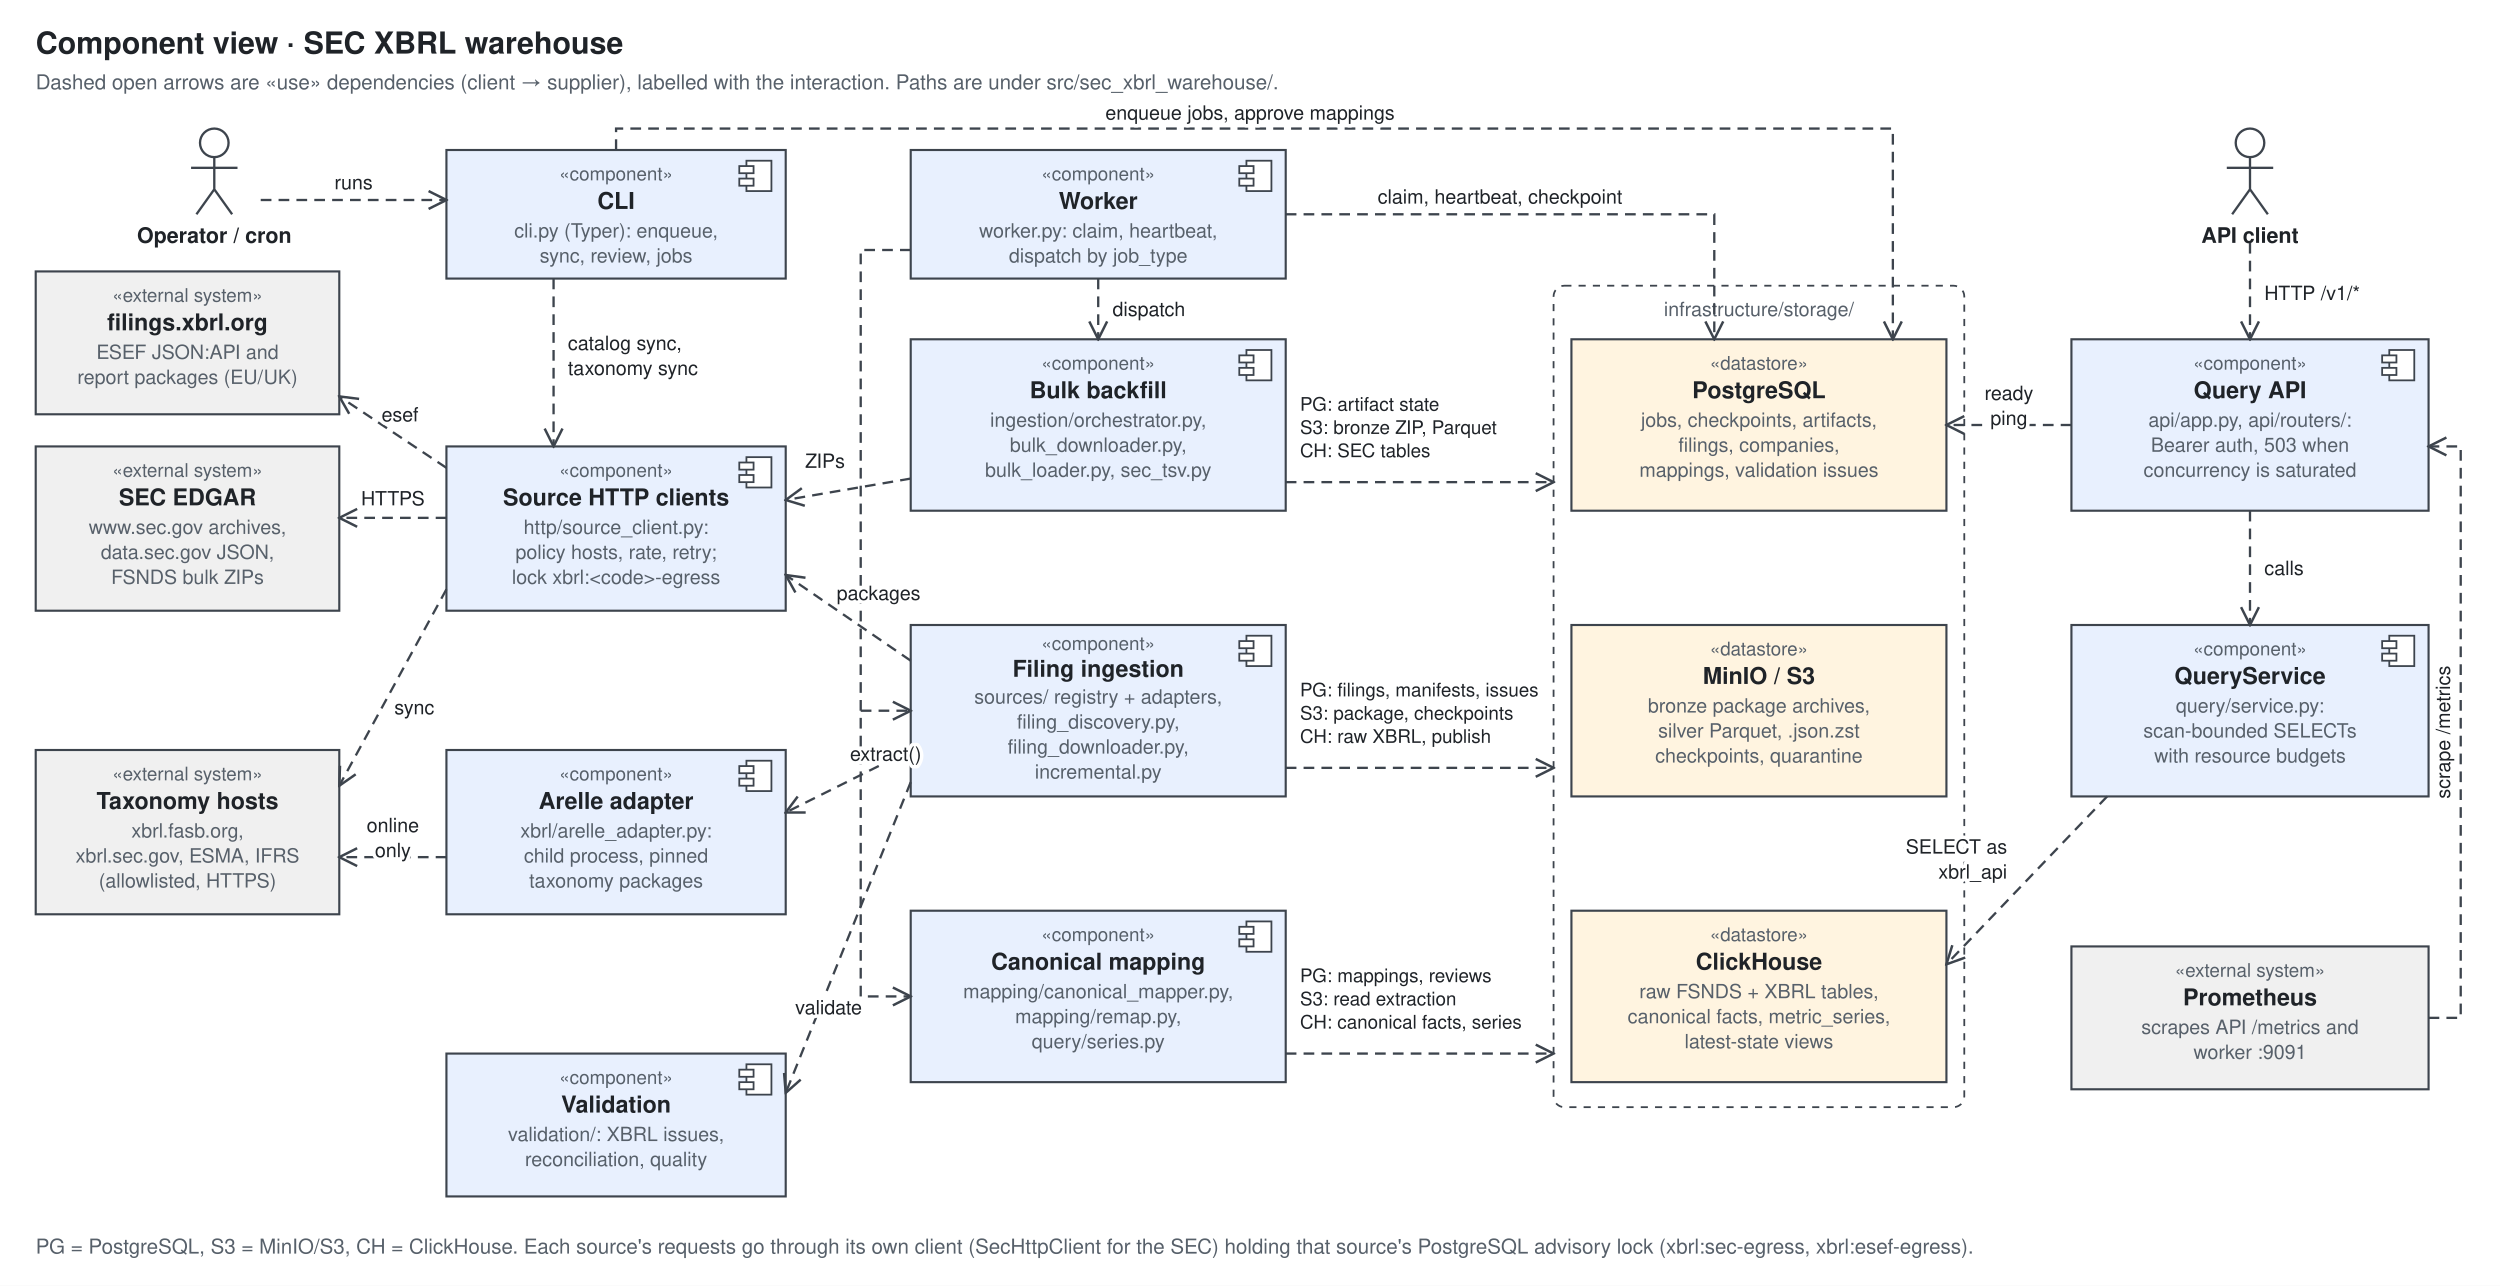
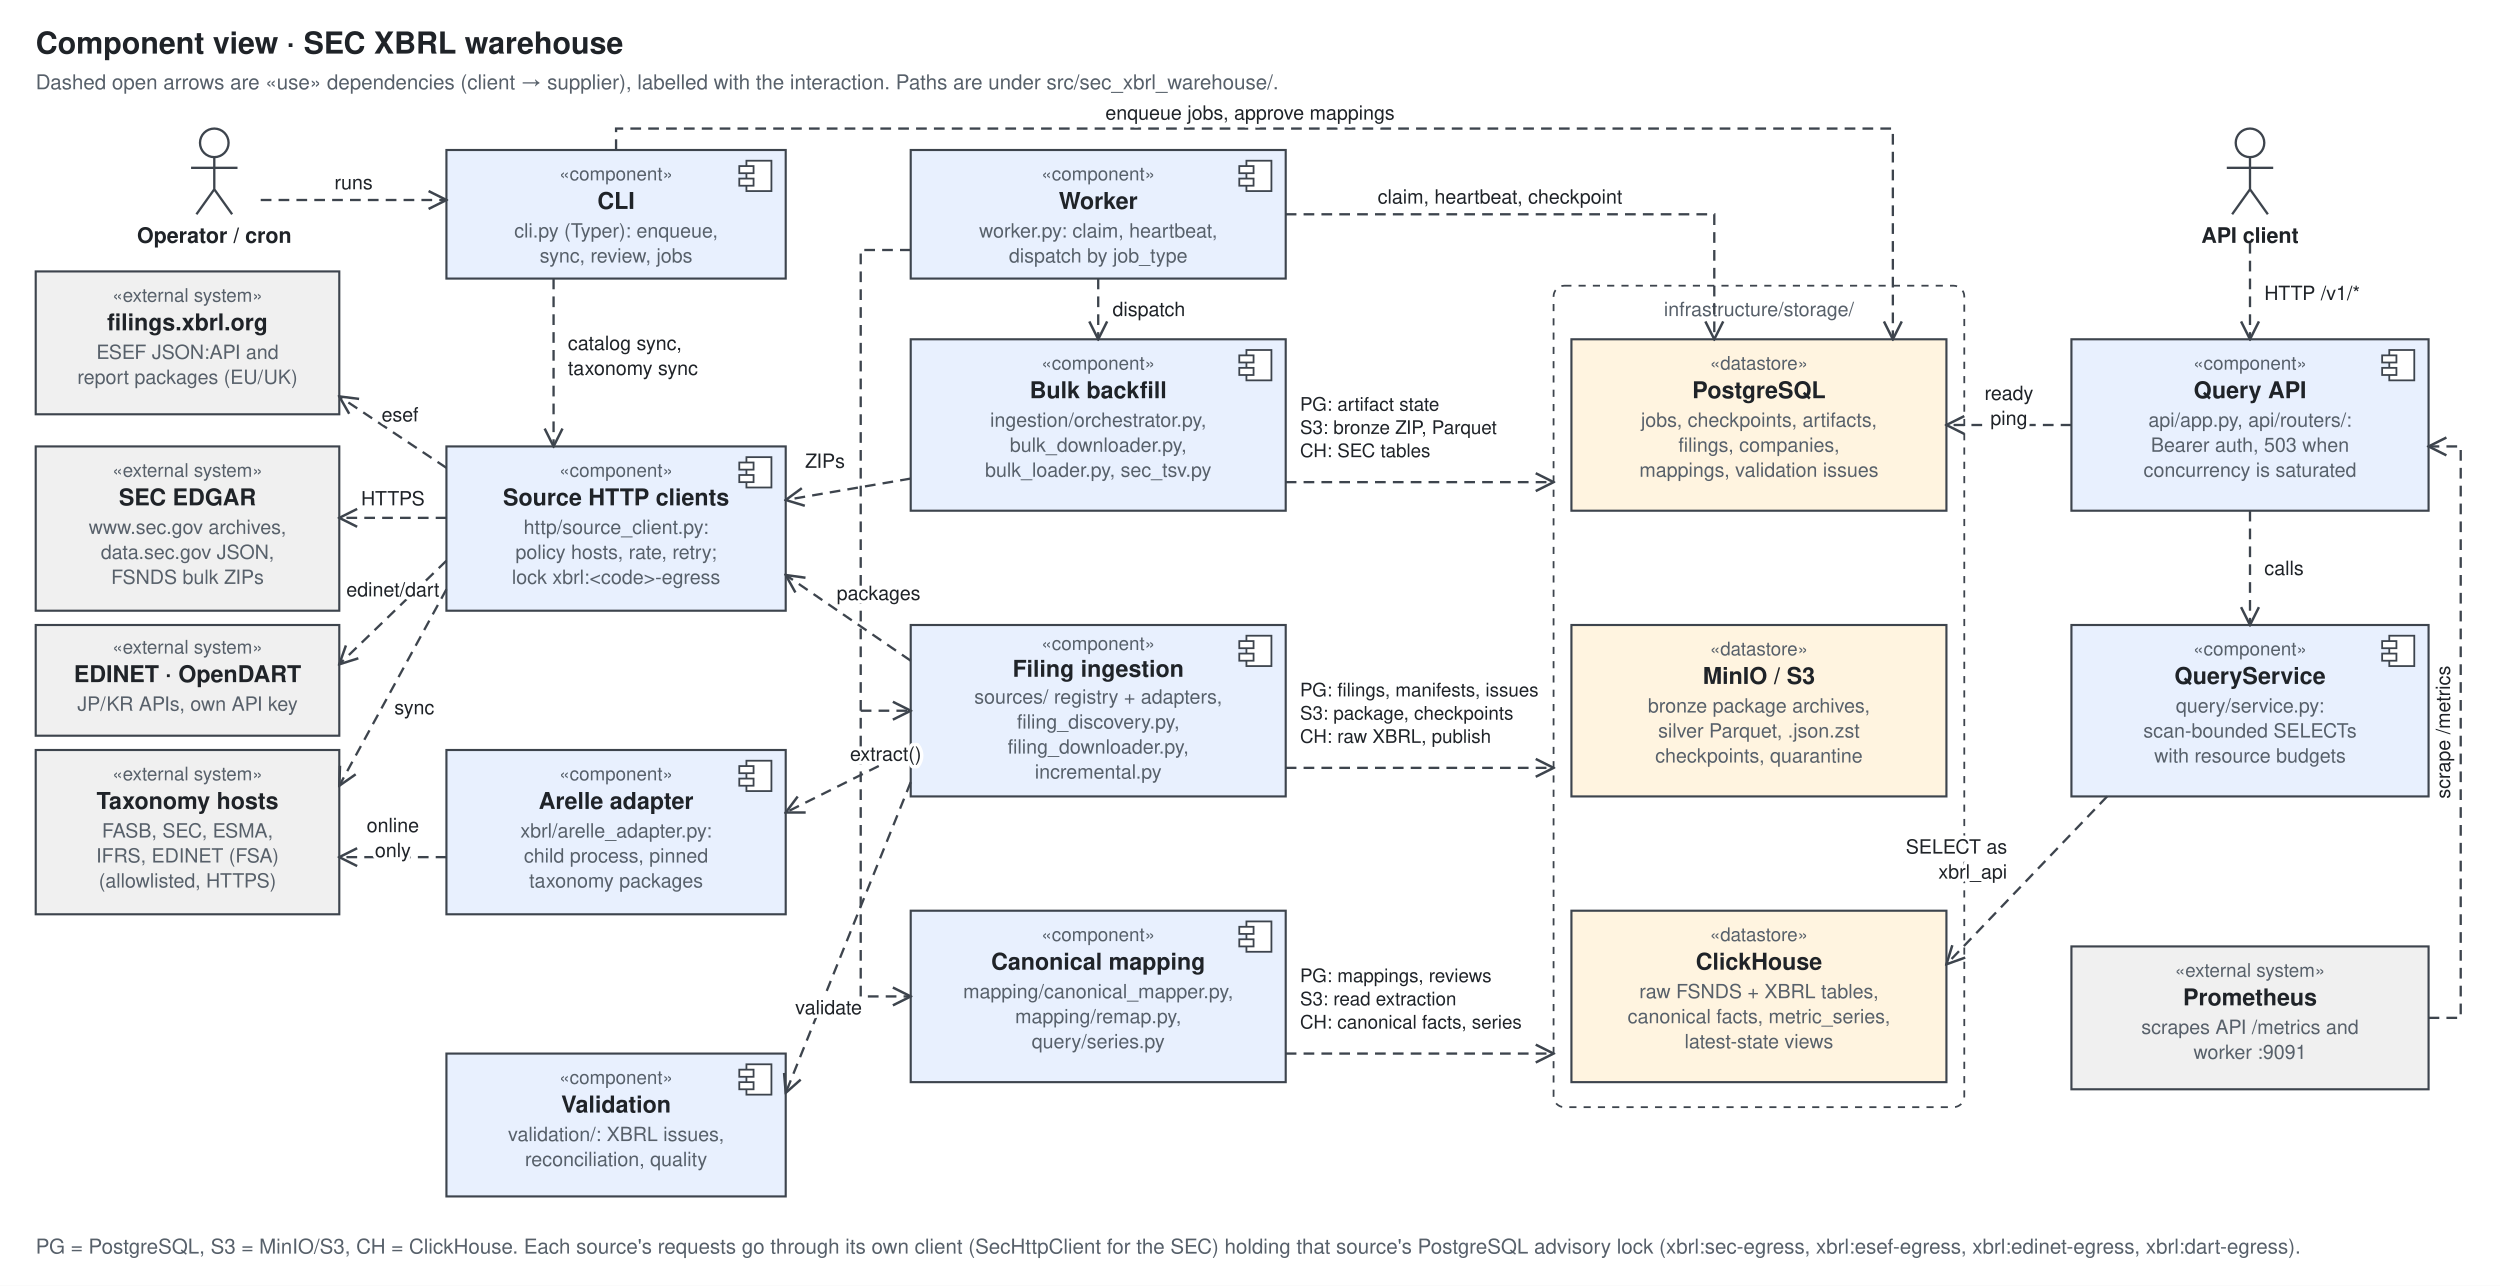
<svg xmlns="http://www.w3.org/2000/svg" viewBox="0 0 1400 720" width="1400" height="720" role="img" aria-labelledby="t d">
  <defs>
    <marker id="open" viewBox="0 0 12 12" refX="11" refY="6" markerWidth="12" markerHeight="12" markerUnits="userSpaceOnUse" orient="auto-start-reverse">
      <path d="M1,1 L11,6 L1,11" fill="none" stroke="#3d444d" stroke-width="1.4" />
    </marker>
    <marker id="filled" viewBox="0 0 12 12" refX="11" refY="6" markerWidth="11" markerHeight="11" markerUnits="userSpaceOnUse" orient="auto-start-reverse">
      <path d="M1,1 L11,6 L1,11 Z" fill="#3d444d" />
    </marker>
    <marker id="diamond" viewBox="0 0 16 10" refX="1" refY="5" markerWidth="16" markerHeight="10" markerUnits="userSpaceOnUse" orient="auto-start-reverse">
      <path d="M1,5 L8,1 L15,5 L8,9 Z" fill="#3d444d" />
    </marker>
  </defs>
  <style>
text { font-family: -apple-system, 'Segoe UI', Helvetica, Arial, sans-serif; fill: #1f2328; }
.m { fill: #57606a; }
.halo { paint-order: stroke; stroke: #ffffff; stroke-width: 4px; stroke-linejoin: round; }
</style>
  <rect width="1400" height="720" fill="#ffffff" />
  <text x="20" y="30" font-size="17" text-anchor="start" font-weight="600">Component view · SEC XBRL warehouse</text>
  <text x="20" y="50" font-size="11.5" text-anchor="start" class="m">Dashed open arrows are «use» dependencies (client → supplier), labelled with the interaction. Paths are under src/sec_xbrl_warehouse/.</text>
  <circle cx="120" cy="80" r="8" fill="#ffffff" stroke="#3d444d" stroke-width="1.3" />
  <path d="M120,88 L120,106 M107,94 L133,94 M120,106 L110,120 M120,106 L130,120" fill="none" stroke="#3d444d" stroke-width="1.3" />
  <text x="120" y="136" font-size="12" text-anchor="middle" font-weight="600">Operator / cron</text>
  <rect x="250" y="84" width="190" height="72" rx="0" fill="#e8f0fe" stroke="#3d444d" stroke-width="1.2" />
  <text x="345.0" y="101" font-size="10.5" text-anchor="middle" class="m">«component»</text>
  <text x="345.0" y="117" font-size="13" text-anchor="middle" font-weight="600">CLI</text>
  <text x="345.0" y="133" font-size="11" text-anchor="middle" class="m">cli.py (Typer): enqueue,</text>
  <text x="345.0" y="147" font-size="11" text-anchor="middle" class="m">sync, review, jobs</text>
  <rect x="418" y="90" width="14" height="17" rx="0" fill="#ffffff" stroke="#3d444d" stroke-width="1" />
  <rect x="414" y="93" width="8" height="4" rx="0" fill="#ffffff" stroke="#3d444d" stroke-width="1" />
  <rect x="414" y="100" width="8" height="4" rx="0" fill="#ffffff" stroke="#3d444d" stroke-width="1" />
  <rect x="510" y="84" width="210" height="72" rx="0" fill="#e8f0fe" stroke="#3d444d" stroke-width="1.2" />
  <text x="615.0" y="101" font-size="10.5" text-anchor="middle" class="m">«component»</text>
  <text x="615.0" y="117" font-size="13" text-anchor="middle" font-weight="600">Worker</text>
  <text x="615.0" y="133" font-size="11" text-anchor="middle" class="m">worker.py: claim, heartbeat,</text>
  <text x="615.0" y="147" font-size="11" text-anchor="middle" class="m">dispatch by job_type</text>
  <rect x="698" y="90" width="14" height="17" rx="0" fill="#ffffff" stroke="#3d444d" stroke-width="1" />
  <rect x="694" y="93" width="8" height="4" rx="0" fill="#ffffff" stroke="#3d444d" stroke-width="1" />
  <rect x="694" y="100" width="8" height="4" rx="0" fill="#ffffff" stroke="#3d444d" stroke-width="1" />
  <path d="M146,112 L250,112" fill="none" stroke="#3d444d" stroke-width="1.3" stroke-dasharray="6 4" marker-end="url(#open)" />
  <text x="198" y="106" font-size="11" text-anchor="middle" class="halo">runs</text>
  <rect x="20" y="250" width="170" height="92" rx="0" fill="#f0f0f0" stroke="#3d444d" stroke-width="1.2" />
  <text x="105.0" y="267" font-size="10.5" text-anchor="middle" class="m">«external system»</text>
  <text x="105.0" y="283" font-size="13" text-anchor="middle" font-weight="600">SEC EDGAR</text>
  <text x="105.0" y="299" font-size="11" text-anchor="middle" class="m">www.sec.gov archives,</text>
  <text x="105.0" y="313" font-size="11" text-anchor="middle" class="m">data.sec.gov JSON,</text>
  <text x="105.0" y="327" font-size="11" text-anchor="middle" class="m">FSNDS bulk ZIPs</text>
  <rect x="20" y="152" width="170" height="80" rx="0" fill="#f0f0f0" stroke="#3d444d" stroke-width="1.2" />
  <text x="105.0" y="169" font-size="10.5" text-anchor="middle" class="m">«external system»</text>
  <text x="105.0" y="185" font-size="13" text-anchor="middle" font-weight="600">filings.xbrl.org</text>
  <text x="105.0" y="201" font-size="11" text-anchor="middle" class="m">ESEF JSON:API and</text>
  <text x="105.0" y="215" font-size="11" text-anchor="middle" class="m">report packages (EU/UK)</text>
+   <rect x="20" y="350" width="170" height="62" rx="0" fill="#f0f0f0" stroke="#3d444d" stroke-width="1.2" />
+   <text x="105.0" y="366" font-size="10.5" text-anchor="middle" class="m">«external system»</text>
+   <text x="105.0" y="382" font-size="13" text-anchor="middle" font-weight="600">EDINET · OpenDART</text>
+   <text x="105.0" y="398" font-size="11" text-anchor="middle" class="m">JP/KR APIs, own API key</text>
  <rect x="20" y="420" width="170" height="92" rx="0" fill="#f0f0f0" stroke="#3d444d" stroke-width="1.2" />
  <text x="105.0" y="437" font-size="10.5" text-anchor="middle" class="m">«external system»</text>
  <text x="105.0" y="453" font-size="13" text-anchor="middle" font-weight="600">Taxonomy hosts</text>
-   <text x="105.0" y="469" font-size="11" text-anchor="middle" class="m">xbrl.fasb.org,</text>
-   <text x="105.0" y="483" font-size="11" text-anchor="middle" class="m">xbrl.sec.gov, ESMA, IFRS</text>
+   <text x="105.0" y="469" font-size="11" text-anchor="middle" class="m">FASB, SEC, ESMA,</text>
+   <text x="105.0" y="483" font-size="11" text-anchor="middle" class="m">IFRS, EDINET (FSA)</text>
  <text x="105.0" y="497" font-size="11" text-anchor="middle" class="m">(allowlisted, HTTPS)</text>
  <rect x="250" y="250" width="190" height="92" rx="0" fill="#e8f0fe" stroke="#3d444d" stroke-width="1.2" />
  <text x="345.0" y="267" font-size="10.5" text-anchor="middle" class="m">«component»</text>
  <text x="345.0" y="283" font-size="13" text-anchor="middle" font-weight="600">Source HTTP clients</text>
  <text x="345.0" y="299" font-size="11" text-anchor="middle" class="m">http/source_client.py:</text>
  <text x="345.0" y="313" font-size="11" text-anchor="middle" class="m">policy hosts, rate, retry;</text>
  <text x="345.0" y="327" font-size="11" text-anchor="middle" class="m">lock xbrl:&lt;code&gt;-egress</text>
  <rect x="418" y="256" width="14" height="17" rx="0" fill="#ffffff" stroke="#3d444d" stroke-width="1" />
  <rect x="414" y="259" width="8" height="4" rx="0" fill="#ffffff" stroke="#3d444d" stroke-width="1" />
  <rect x="414" y="266" width="8" height="4" rx="0" fill="#ffffff" stroke="#3d444d" stroke-width="1" />
  <rect x="250" y="420" width="190" height="92" rx="0" fill="#e8f0fe" stroke="#3d444d" stroke-width="1.2" />
  <text x="345.0" y="437" font-size="10.5" text-anchor="middle" class="m">«component»</text>
  <text x="345.0" y="453" font-size="13" text-anchor="middle" font-weight="600">Arelle adapter</text>
  <text x="345.0" y="469" font-size="11" text-anchor="middle" class="m">xbrl/arelle_adapter.py:</text>
  <text x="345.0" y="483" font-size="11" text-anchor="middle" class="m">child process, pinned</text>
  <text x="345.0" y="497" font-size="11" text-anchor="middle" class="m">taxonomy packages</text>
  <rect x="418" y="426" width="14" height="17" rx="0" fill="#ffffff" stroke="#3d444d" stroke-width="1" />
  <rect x="414" y="429" width="8" height="4" rx="0" fill="#ffffff" stroke="#3d444d" stroke-width="1" />
  <rect x="414" y="436" width="8" height="4" rx="0" fill="#ffffff" stroke="#3d444d" stroke-width="1" />
  <rect x="250" y="590" width="190" height="80" rx="0" fill="#e8f0fe" stroke="#3d444d" stroke-width="1.2" />
  <text x="345.0" y="607" font-size="10.5" text-anchor="middle" class="m">«component»</text>
  <text x="345.0" y="623" font-size="13" text-anchor="middle" font-weight="600">Validation</text>
  <text x="345.0" y="639" font-size="11" text-anchor="middle" class="m">validation/: XBRL issues,</text>
  <text x="345.0" y="653" font-size="11" text-anchor="middle" class="m">reconciliation, quality</text>
  <rect x="418" y="596" width="14" height="17" rx="0" fill="#ffffff" stroke="#3d444d" stroke-width="1" />
  <rect x="414" y="599" width="8" height="4" rx="0" fill="#ffffff" stroke="#3d444d" stroke-width="1" />
  <rect x="414" y="606" width="8" height="4" rx="0" fill="#ffffff" stroke="#3d444d" stroke-width="1" />
  <rect x="510" y="190" width="210" height="96" rx="0" fill="#e8f0fe" stroke="#3d444d" stroke-width="1.2" />
  <text x="615.0" y="207" font-size="10.5" text-anchor="middle" class="m">«component»</text>
  <text x="615.0" y="223" font-size="13" text-anchor="middle" font-weight="600">Bulk backfill</text>
  <text x="615.0" y="239" font-size="11" text-anchor="middle" class="m">ingestion/orchestrator.py,</text>
  <text x="615.0" y="253" font-size="11" text-anchor="middle" class="m">bulk_downloader.py,</text>
  <text x="615.0" y="267" font-size="11" text-anchor="middle" class="m">bulk_loader.py, sec_tsv.py</text>
  <rect x="698" y="196" width="14" height="17" rx="0" fill="#ffffff" stroke="#3d444d" stroke-width="1" />
  <rect x="694" y="199" width="8" height="4" rx="0" fill="#ffffff" stroke="#3d444d" stroke-width="1" />
  <rect x="694" y="206" width="8" height="4" rx="0" fill="#ffffff" stroke="#3d444d" stroke-width="1" />
  <rect x="510" y="350" width="210" height="96" rx="0" fill="#e8f0fe" stroke="#3d444d" stroke-width="1.2" />
  <text x="615.0" y="364" font-size="10.5" text-anchor="middle" class="m">«component»</text>
  <text x="615.0" y="379" font-size="13" text-anchor="middle" font-weight="600">Filing ingestion</text>
  <text x="615.0" y="394" font-size="11" text-anchor="middle" class="m">sources/ registry + adapters,</text>
  <text x="615.0" y="408" font-size="11" text-anchor="middle" class="m">filing_discovery.py,</text>
  <text x="615.0" y="422" font-size="11" text-anchor="middle" class="m">filing_downloader.py,</text>
  <text x="615.0" y="436" font-size="11" text-anchor="middle" class="m">incremental.py</text>
  <rect x="698" y="356" width="14" height="17" rx="0" fill="#ffffff" stroke="#3d444d" stroke-width="1" />
  <rect x="694" y="359" width="8" height="4" rx="0" fill="#ffffff" stroke="#3d444d" stroke-width="1" />
  <rect x="694" y="366" width="8" height="4" rx="0" fill="#ffffff" stroke="#3d444d" stroke-width="1" />
  <rect x="510" y="510" width="210" height="96" rx="0" fill="#e8f0fe" stroke="#3d444d" stroke-width="1.2" />
  <text x="615.0" y="527" font-size="10.5" text-anchor="middle" class="m">«component»</text>
  <text x="615.0" y="543" font-size="13" text-anchor="middle" font-weight="600">Canonical mapping</text>
  <text x="615.0" y="559" font-size="11" text-anchor="middle" class="m">mapping/canonical_mapper.py,</text>
  <text x="615.0" y="573" font-size="11" text-anchor="middle" class="m">mapping/remap.py,</text>
  <text x="615.0" y="587" font-size="11" text-anchor="middle" class="m">query/series.py</text>
  <rect x="698" y="516" width="14" height="17" rx="0" fill="#ffffff" stroke="#3d444d" stroke-width="1" />
  <rect x="694" y="519" width="8" height="4" rx="0" fill="#ffffff" stroke="#3d444d" stroke-width="1" />
  <rect x="694" y="526" width="8" height="4" rx="0" fill="#ffffff" stroke="#3d444d" stroke-width="1" />
  <rect x="870" y="160" width="230" height="460" rx="6" fill="none" stroke="#3d444d" stroke-width="1" stroke-dasharray="4 4" />
  <text x="985" y="177" font-size="11" text-anchor="middle" class="m">infrastructure/storage/</text>
  <rect x="880" y="190" width="210" height="96" rx="0" fill="#fff4e0" stroke="#3d444d" stroke-width="1.2" />
  <text x="985.0" y="207" font-size="10.5" text-anchor="middle" class="m">«datastore»</text>
  <text x="985.0" y="223" font-size="13" text-anchor="middle" font-weight="600">PostgreSQL</text>
  <text x="985.0" y="239" font-size="11" text-anchor="middle" class="m">jobs, checkpoints, artifacts,</text>
  <text x="985.0" y="253" font-size="11" text-anchor="middle" class="m">filings, companies,</text>
  <text x="985.0" y="267" font-size="11" text-anchor="middle" class="m">mappings, validation issues</text>
  <rect x="880" y="350" width="210" height="96" rx="0" fill="#fff4e0" stroke="#3d444d" stroke-width="1.2" />
  <text x="985.0" y="367" font-size="10.5" text-anchor="middle" class="m">«datastore»</text>
  <text x="985.0" y="383" font-size="13" text-anchor="middle" font-weight="600">MinIO / S3</text>
  <text x="985.0" y="399" font-size="11" text-anchor="middle" class="m">bronze package archives,</text>
  <text x="985.0" y="413" font-size="11" text-anchor="middle" class="m">silver Parquet, .json.zst</text>
  <text x="985.0" y="427" font-size="11" text-anchor="middle" class="m">checkpoints, quarantine</text>
  <rect x="880" y="510" width="210" height="96" rx="0" fill="#fff4e0" stroke="#3d444d" stroke-width="1.2" />
  <text x="985.0" y="527" font-size="10.5" text-anchor="middle" class="m">«datastore»</text>
  <text x="985.0" y="543" font-size="13" text-anchor="middle" font-weight="600">ClickHouse</text>
  <text x="985.0" y="559" font-size="11" text-anchor="middle" class="m">raw FSNDS + XBRL tables,</text>
  <text x="985.0" y="573" font-size="11" text-anchor="middle" class="m">canonical facts, metric_series,</text>
  <text x="985.0" y="587" font-size="11" text-anchor="middle" class="m">latest-state views</text>
  <circle cx="1260" cy="80" r="8" fill="#ffffff" stroke="#3d444d" stroke-width="1.3" />
  <path d="M1260,88 L1260,106 M1247,94 L1273,94 M1260,106 L1250,120 M1260,106 L1270,120" fill="none" stroke="#3d444d" stroke-width="1.3" />
  <text x="1260" y="136" font-size="12" text-anchor="middle" font-weight="600">API client</text>
  <rect x="1160" y="190" width="200" height="96" rx="0" fill="#e8f0fe" stroke="#3d444d" stroke-width="1.2" />
  <text x="1260.0" y="207" font-size="10.5" text-anchor="middle" class="m">«component»</text>
  <text x="1260.0" y="223" font-size="13" text-anchor="middle" font-weight="600">Query API</text>
  <text x="1260.0" y="239" font-size="11" text-anchor="middle" class="m">api/app.py, api/routers/:</text>
  <text x="1260.0" y="253" font-size="11" text-anchor="middle" class="m">Bearer auth, 503 when</text>
  <text x="1260.0" y="267" font-size="11" text-anchor="middle" class="m">concurrency is saturated</text>
  <rect x="1338" y="196" width="14" height="17" rx="0" fill="#ffffff" stroke="#3d444d" stroke-width="1" />
  <rect x="1334" y="199" width="8" height="4" rx="0" fill="#ffffff" stroke="#3d444d" stroke-width="1" />
  <rect x="1334" y="206" width="8" height="4" rx="0" fill="#ffffff" stroke="#3d444d" stroke-width="1" />
  <rect x="1160" y="350" width="200" height="96" rx="0" fill="#e8f0fe" stroke="#3d444d" stroke-width="1.2" />
  <text x="1260.0" y="367" font-size="10.5" text-anchor="middle" class="m">«component»</text>
  <text x="1260.0" y="383" font-size="13" text-anchor="middle" font-weight="600">QueryService</text>
  <text x="1260.0" y="399" font-size="11" text-anchor="middle" class="m">query/service.py:</text>
  <text x="1260.0" y="413" font-size="11" text-anchor="middle" class="m">scan-bounded SELECTs</text>
  <text x="1260.0" y="427" font-size="11" text-anchor="middle" class="m">with resource budgets</text>
  <rect x="1338" y="356" width="14" height="17" rx="0" fill="#ffffff" stroke="#3d444d" stroke-width="1" />
  <rect x="1334" y="359" width="8" height="4" rx="0" fill="#ffffff" stroke="#3d444d" stroke-width="1" />
  <rect x="1334" y="366" width="8" height="4" rx="0" fill="#ffffff" stroke="#3d444d" stroke-width="1" />
  <rect x="1160" y="530" width="200" height="80" rx="0" fill="#f0f0f0" stroke="#3d444d" stroke-width="1.2" />
  <text x="1260.0" y="547" font-size="10.5" text-anchor="middle" class="m">«external system»</text>
  <text x="1260.0" y="563" font-size="13" text-anchor="middle" font-weight="600">Prometheus</text>
  <text x="1260.0" y="579" font-size="11" text-anchor="middle" class="m">scrapes API /metrics and</text>
  <text x="1260.0" y="593" font-size="11" text-anchor="middle" class="m">worker :9091</text>
  <path d="M345,84 L345,72 L1060,72 L1060,190" fill="none" stroke="#3d444d" stroke-width="1.3" stroke-dasharray="6 4" marker-end="url(#open)" />
  <text x="700" y="67" font-size="11" text-anchor="middle" class="halo">enqueue jobs, approve mappings</text>
  <path d="M720,120 L960,120 L960,190" fill="none" stroke="#3d444d" stroke-width="1.3" stroke-dasharray="6 4" marker-end="url(#open)" />
  <text x="840" y="114" font-size="11" text-anchor="middle" class="halo">claim, heartbeat, checkpoint</text>
  <path d="M310,156 L310,250" fill="none" stroke="#3d444d" stroke-width="1.3" stroke-dasharray="6 4" marker-end="url(#open)" />
  <text x="318" y="196" font-size="11" text-anchor="start" class="halo">catalog sync,</text>
  <text x="318" y="210" font-size="11" text-anchor="start" class="halo">taxonomy sync</text>
  <path d="M615,156 L615,190" fill="none" stroke="#3d444d" stroke-width="1.3" stroke-dasharray="6 4" marker-end="url(#open)" />
  <text x="623" y="177" font-size="11" text-anchor="start" class="halo">dispatch</text>
  <path d="M510,140 L482,140 L482,558 L510,558" fill="none" stroke="#3d444d" stroke-width="1.3" stroke-dasharray="6 4" marker-end="url(#open)" />
  <path d="M482,398 L510,398" fill="none" stroke="#3d444d" stroke-width="1.3" stroke-dasharray="6 4" marker-end="url(#open)" />
  <path d="M510,268 L440,280" fill="none" stroke="#3d444d" stroke-width="1.3" stroke-dasharray="6 4" marker-end="url(#open)" />
  <text x="462" y="262" font-size="11" text-anchor="middle" class="halo">ZIPs</text>
  <path d="M510,370 L440,322" fill="none" stroke="#3d444d" stroke-width="1.3" stroke-dasharray="6 4" marker-end="url(#open)" />
  <text x="492" y="336" font-size="11" text-anchor="middle" class="halo">packages</text>
  <path d="M510,420 L440,455" fill="none" stroke="#3d444d" stroke-width="1.3" stroke-dasharray="6 4" marker-end="url(#open)" />
  <text x="496" y="426" font-size="11" text-anchor="middle" class="halo">extract()</text>
  <path d="M510,438 L440,612" fill="none" stroke="#3d444d" stroke-width="1.3" stroke-dasharray="6 4" marker-end="url(#open)" />
  <text x="464" y="568" font-size="11" text-anchor="middle" class="halo">validate</text>
  <path d="M250,262 L190,222" fill="none" stroke="#3d444d" stroke-width="1.3" stroke-dasharray="6 4" marker-end="url(#open)" />
  <text x="224" y="236" font-size="11" text-anchor="middle" class="halo">esef</text>
+   <path d="M250,314 L190,372" fill="none" stroke="#3d444d" stroke-width="1.3" stroke-dasharray="6 4" marker-end="url(#open)" />
+   <text x="220" y="334" font-size="11" text-anchor="middle" class="halo">edinet/dart</text>
  <path d="M250,290 L190,290" fill="none" stroke="#3d444d" stroke-width="1.3" stroke-dasharray="6 4" marker-end="url(#open)" />
  <text x="220" y="283" font-size="11" text-anchor="middle" class="halo">HTTPS</text>
  <path d="M250,330 L190,440" fill="none" stroke="#3d444d" stroke-width="1.3" stroke-dasharray="6 4" marker-end="url(#open)" />
  <text x="232" y="400" font-size="11" text-anchor="middle" class="halo">sync</text>
  <path d="M250,480 L190,480" fill="none" stroke="#3d444d" stroke-width="1.3" stroke-dasharray="6 4" marker-end="url(#open)" />
  <text x="220" y="466" font-size="11" text-anchor="middle" class="halo">online</text>
  <text x="220" y="480" font-size="11" text-anchor="middle" class="halo">only</text>
  <path d="M720,270 L870,270" fill="none" stroke="#3d444d" stroke-width="1.3" stroke-dasharray="6 4" marker-end="url(#open)" />
  <text x="728" y="230" font-size="10.5" text-anchor="start" class="halo">PG: artifact state</text>
  <text x="728" y="243" font-size="10.5" text-anchor="start" class="halo">S3: bronze ZIP, Parquet</text>
  <text x="728" y="256" font-size="10.5" text-anchor="start" class="halo">CH: SEC tables</text>
  <path d="M720,430 L870,430" fill="none" stroke="#3d444d" stroke-width="1.3" stroke-dasharray="6 4" marker-end="url(#open)" />
  <text x="728" y="390" font-size="10.5" text-anchor="start" class="halo">PG: filings, manifests, issues</text>
  <text x="728" y="403" font-size="10.5" text-anchor="start" class="halo">S3: package, checkpoints</text>
  <text x="728" y="416" font-size="10.5" text-anchor="start" class="halo">CH: raw XBRL, publish</text>
  <path d="M720,590 L870,590" fill="none" stroke="#3d444d" stroke-width="1.3" stroke-dasharray="6 4" marker-end="url(#open)" />
  <text x="728" y="550" font-size="10.5" text-anchor="start" class="halo">PG: mappings, reviews</text>
  <text x="728" y="563" font-size="10.5" text-anchor="start" class="halo">S3: read extraction</text>
  <text x="728" y="576" font-size="10.5" text-anchor="start" class="halo">CH: canonical facts, series</text>
  <path d="M1260,136 L1260,190" fill="none" stroke="#3d444d" stroke-width="1.3" stroke-dasharray="6 4" marker-end="url(#open)" />
  <text x="1268" y="168" font-size="11" text-anchor="start" class="halo">HTTP /v1/*</text>
  <path d="M1260,286 L1260,350" fill="none" stroke="#3d444d" stroke-width="1.3" stroke-dasharray="6 4" marker-end="url(#open)" />
  <text x="1268" y="322" font-size="11" text-anchor="start" class="halo">calls</text>
  <path d="M1180,446 L1090,540" fill="none" stroke="#3d444d" stroke-width="1.3" stroke-dasharray="6 4" marker-end="url(#open)" />
  <text x="1124" y="478" font-size="11" text-anchor="end" class="halo">SELECT as</text>
  <text x="1124" y="492" font-size="11" text-anchor="end" class="halo">xbrl_api</text>
  <path d="M1160,238 L1090,238" fill="none" stroke="#3d444d" stroke-width="1.3" stroke-dasharray="6 4" marker-end="url(#open)" />
  <text x="1125" y="224" font-size="11" text-anchor="middle" class="halo">ready</text>
  <text x="1125" y="238" font-size="11" text-anchor="middle" class="halo">ping</text>
  <path d="M1360,570 L1378,570 L1378,250 L1360,250" fill="none" stroke="#3d444d" stroke-width="1.3" stroke-dasharray="6 4" marker-end="url(#open)" />
  <text x="1372" y="410" font-size="11" text-anchor="middle" class="halo" transform="rotate(-90 1372 410)">scrape /metrics</text>
-   <text x="20" y="702" font-size="11.5" text-anchor="start" class="m">PG = PostgreSQL, S3 = MinIO/S3, CH = ClickHouse. Each source's requests go through its own client (SecHttpClient for the SEC) holding that source's PostgreSQL advisory lock (xbrl:sec-egress, xbrl:esef-egress).</text>
+   <text x="20" y="702" font-size="11.5" text-anchor="start" class="m">PG = PostgreSQL, S3 = MinIO/S3, CH = ClickHouse. Each source's requests go through its own client (SecHttpClient for the SEC) holding that source's PostgreSQL advisory lock (xbrl:sec-egress, xbrl:esef-egress, xbrl:edinet-egress, xbrl:dart-egress).</text>
</svg>
